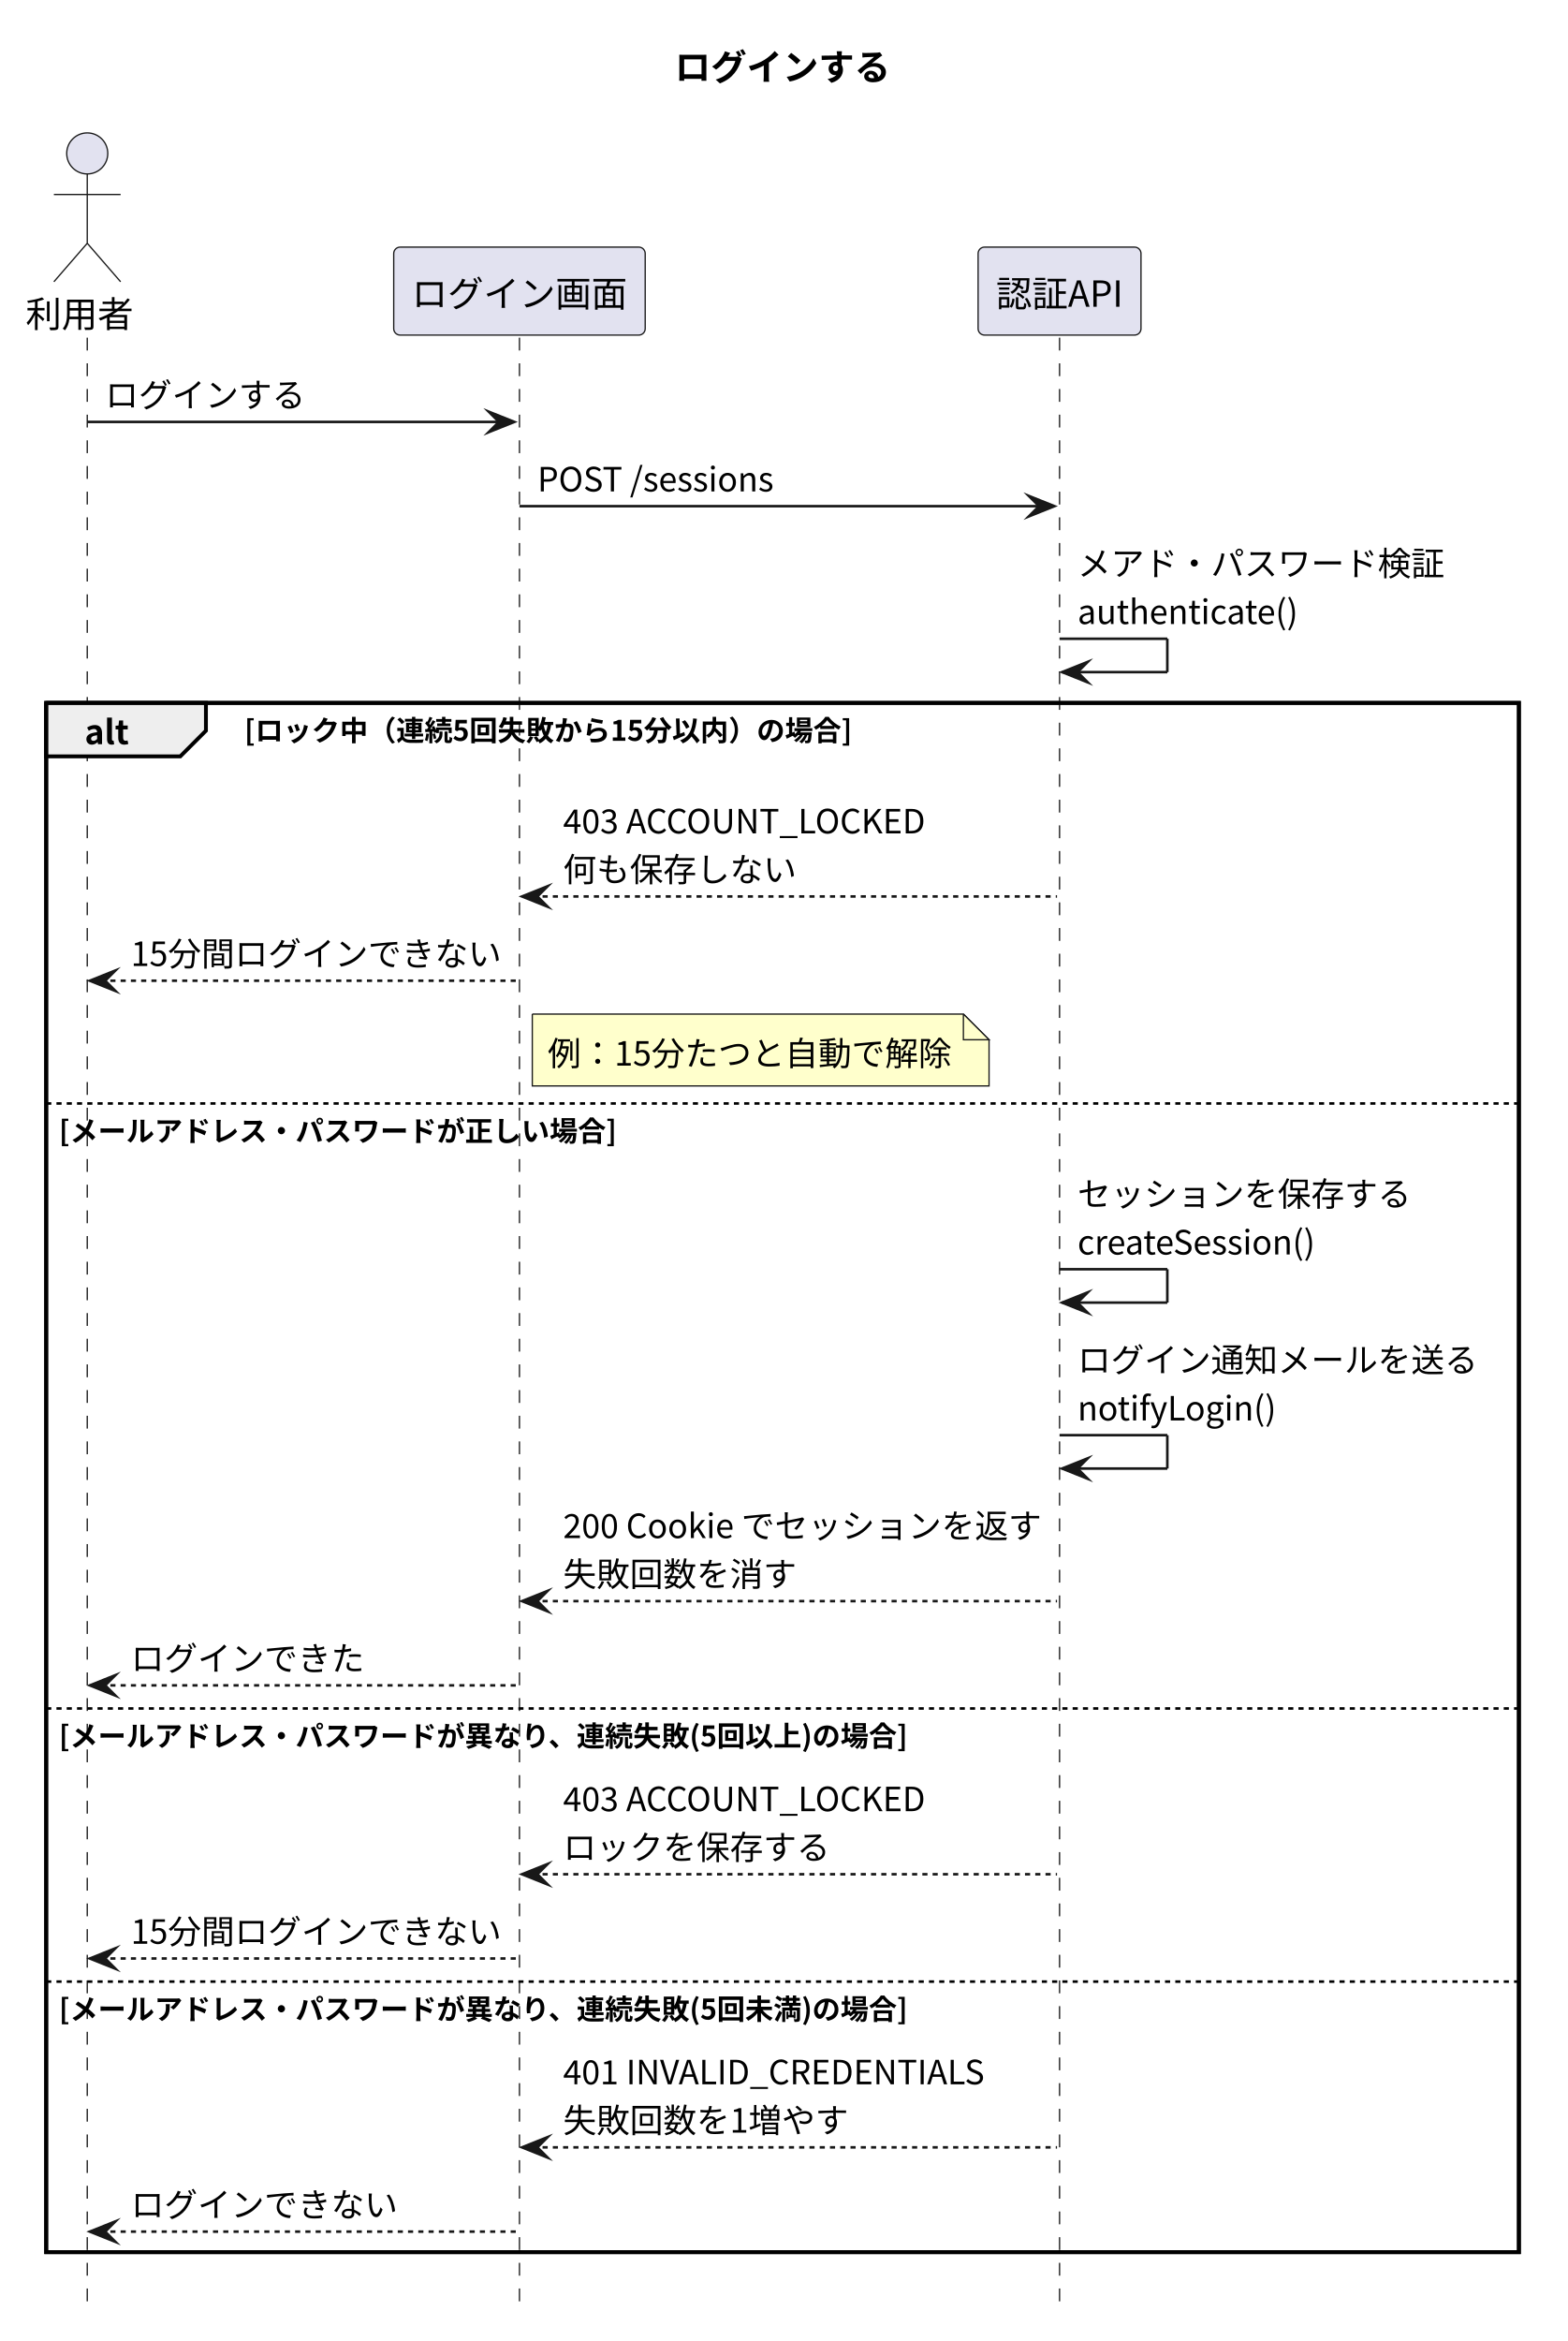
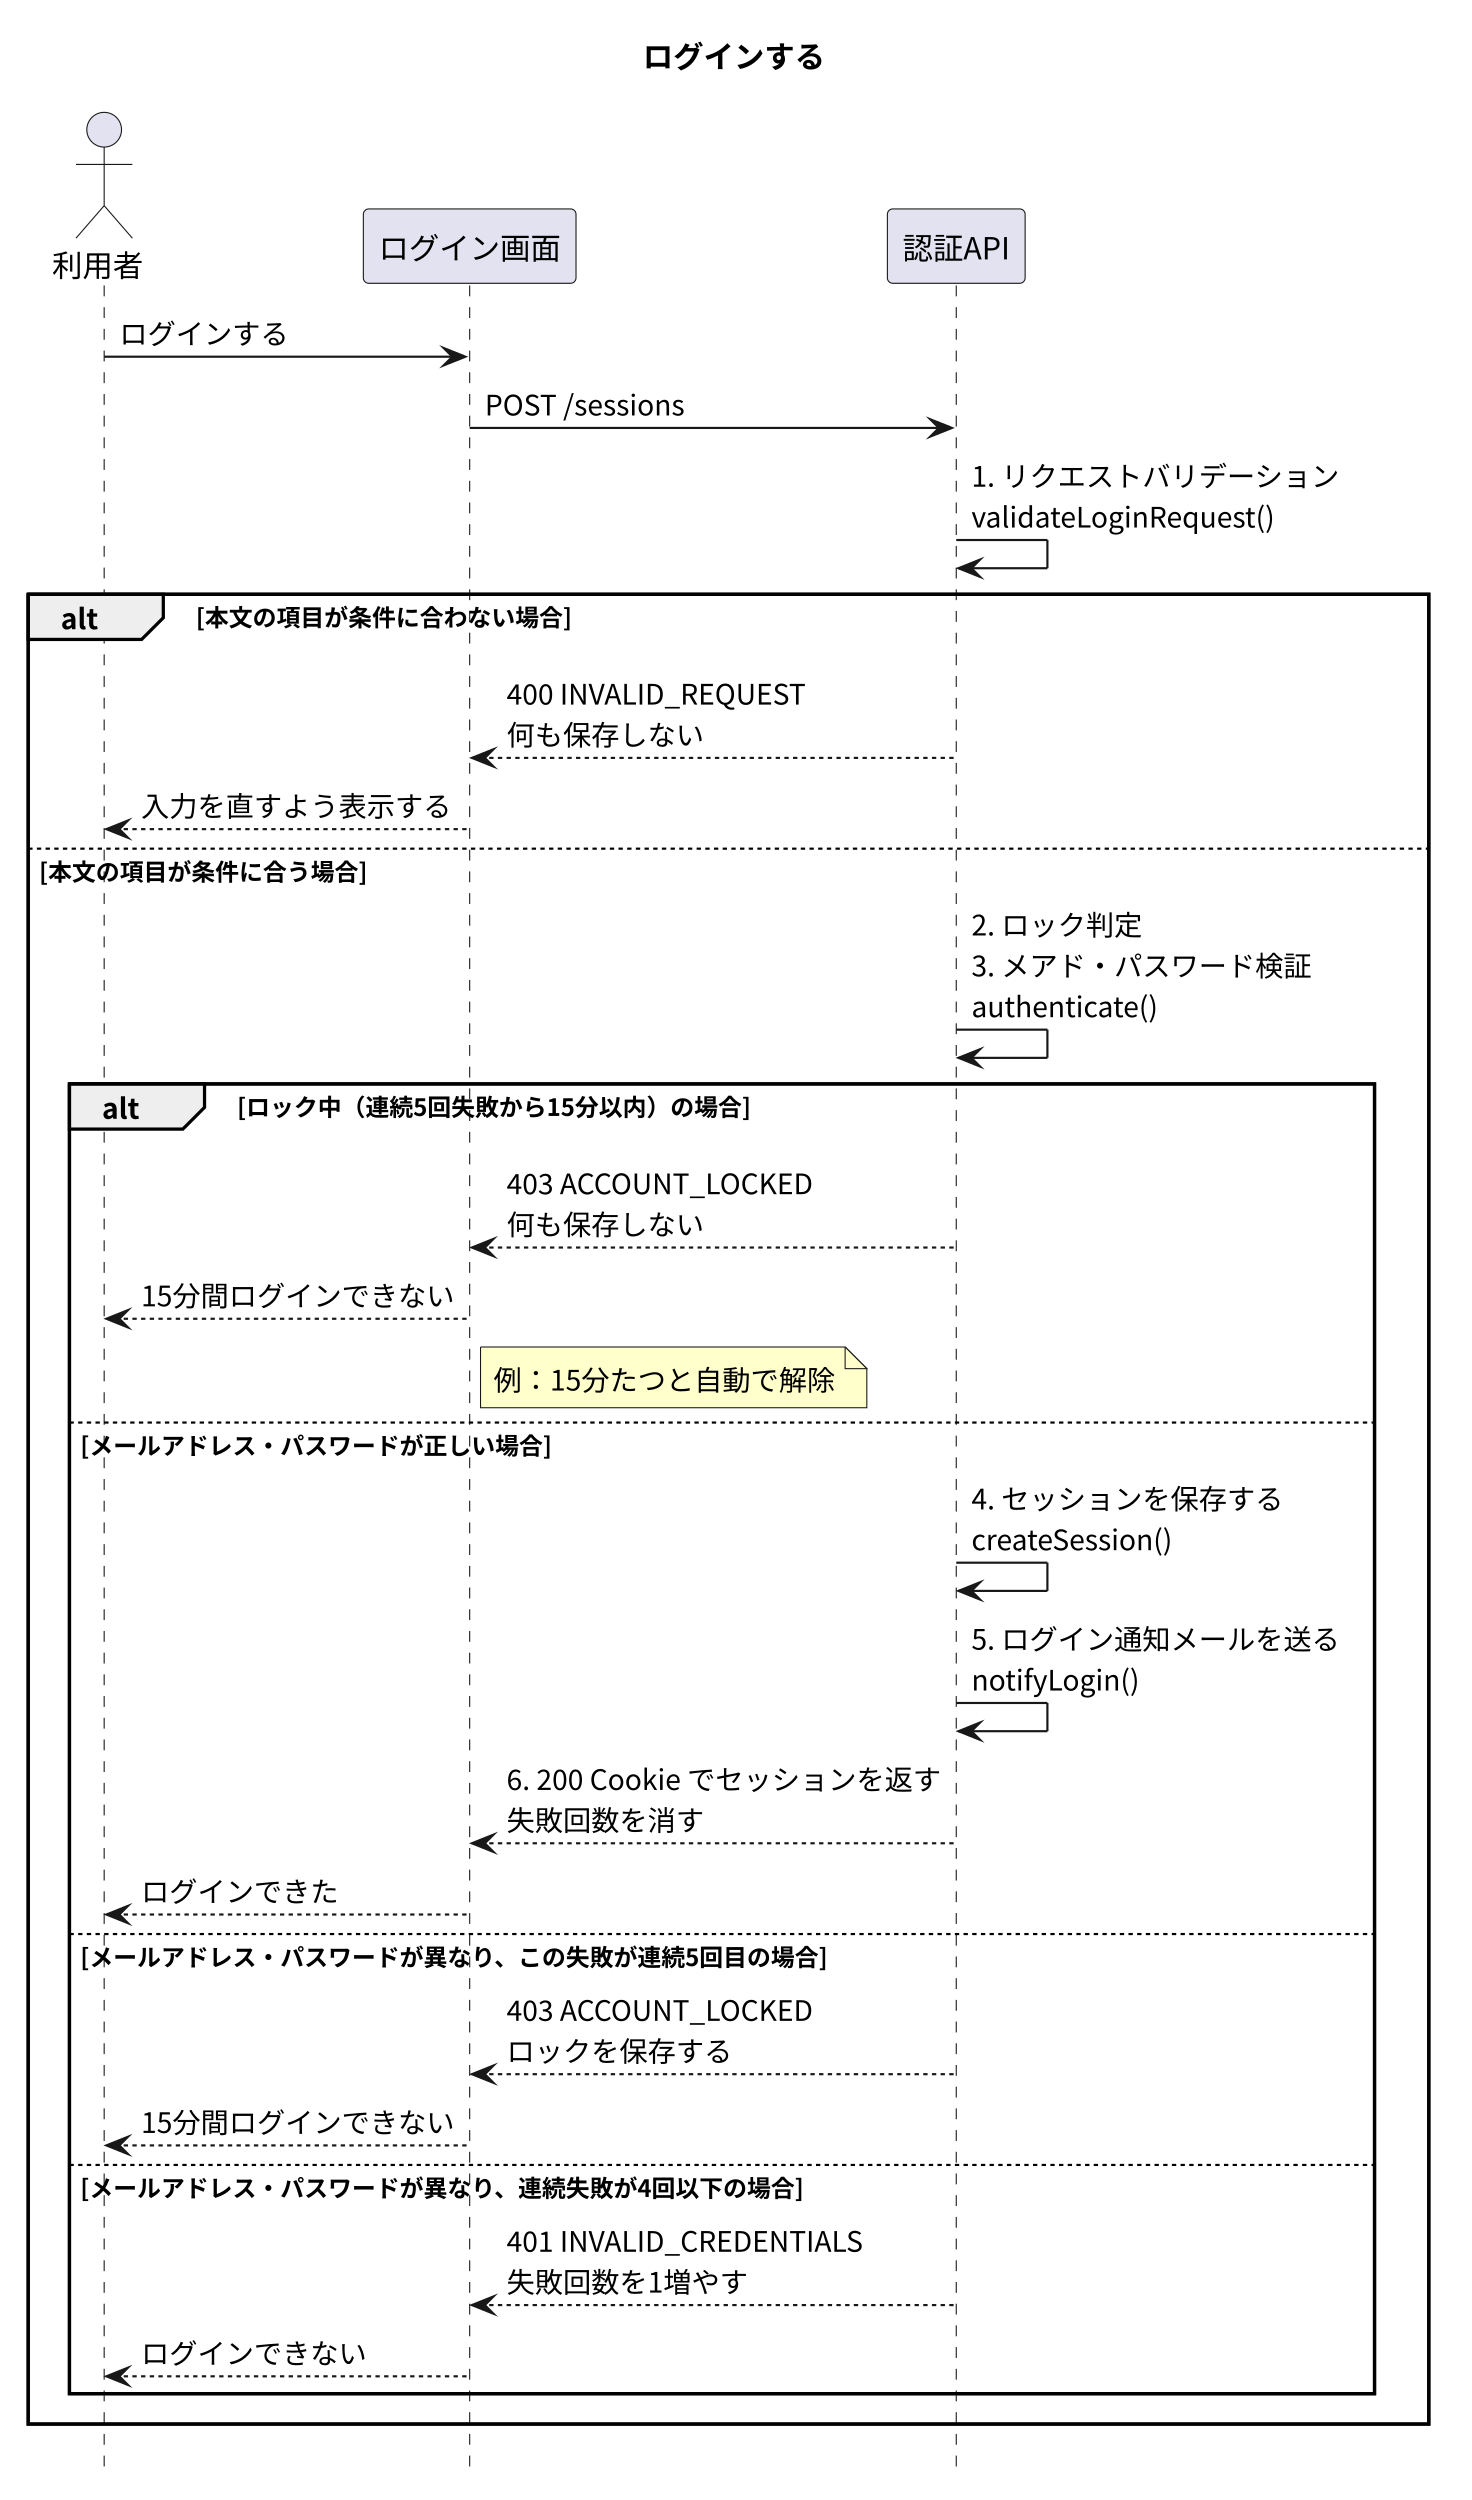
- <svg xmlns="http://www.w3.org/2000/svg" version="1.1" data-diagram-type="SEQUENCE" style="width:611px;height:912px;background:#FFFFFF;" width="611px" height="912px" viewBox="0 0 611 912" zoomAndPan="magnify" preserveAspectRatio="none" contentStyleType="text/css">
+ <svg xmlns="http://www.w3.org/2000/svg" version="1.1" data-diagram-type="SEQUENCE" style="width:678px;height:1152px;background:#FFFFFF;" width="678px" height="1152px" viewBox="0 0 678 1152" zoomAndPan="magnify" preserveAspectRatio="none" contentStyleType="text/css">
  <defs />
  <g font-family="sans-serif" lengthAdjust="spacing">
    <g class="title" data-source-line="7">
-       <text x="262.951" y="31.24" fill="#000" font-size="14" textLength="84" font-weight="700" font-family="'Noto Sans CJK JP'">ログインする</text>
+       <text x="296.192" y="31.24" fill="#000" font-size="14" textLength="84" font-weight="700" font-family="'Noto Sans CJK JP'">ログインする</text>
    </g>
-     <rect x="18" y="273.84" width="573.903" height="603.544" fill="none" style="stroke:#000;stroke-width:1.5;" />
+     <rect x="13" y="273.84" width="645.385" height="843.168" fill="none" style="stroke:#000;stroke-width:1.5;" />
+     <rect x="32" y="499.464" width="601.385" height="603.544" fill="none" style="stroke:#000;stroke-width:1.5;" />
    <g class="participant-lifeline" data-qualified-name="User" data-entity-uid="part1" id="part1-lifeline" data-source-line="9">
      <g>
-         <rect x="30.5" y="131.544" width="8" height="769.84" fill="#000" fill-opacity="0" />
-         <line x1="34" y1="131.544" x2="34" y2="901.384" style="stroke:#181818;stroke-width:0.5;stroke-dasharray:5,5;" />
+         <rect x="44.5" y="131.544" width="8" height="1009.464" fill="#000" fill-opacity="0" />
+         <line x1="48" y1="131.544" x2="48" y2="1141.008" style="stroke:#181818;stroke-width:0.5;stroke-dasharray:5,5;" />
      </g>
    </g>
    <g class="participant-lifeline" data-qualified-name="Screen" data-entity-uid="part2" id="part2-lifeline" data-source-line="10">
      <g>
-         <rect x="198.93" y="131.544" width="8" height="769.84" fill="#000" fill-opacity="0" />
-         <line x1="202.43" y1="131.544" x2="202.43" y2="901.384" style="stroke:#181818;stroke-width:0.5;stroke-dasharray:5,5;" />
+         <rect x="212.93" y="131.544" width="8" height="1009.464" fill="#000" fill-opacity="0" />
+         <line x1="216.43" y1="131.544" x2="216.43" y2="1141.008" style="stroke:#181818;stroke-width:0.5;stroke-dasharray:5,5;" />
      </g>
    </g>
    <g class="participant-lifeline" data-qualified-name="API" data-entity-uid="part3" id="part3-lifeline" data-source-line="11">
      <g>
-         <rect x="409.402" y="131.544" width="8" height="769.84" fill="#000" fill-opacity="0" />
-         <line x1="412.902" y1="131.544" x2="412.902" y2="901.384" style="stroke:#181818;stroke-width:0.5;stroke-dasharray:5,5;" />
+         <rect x="437.143" y="131.544" width="8" height="1009.464" fill="#000" fill-opacity="0" />
+         <line x1="440.643" y1="131.544" x2="440.643" y2="1141.008" style="stroke:#181818;stroke-width:0.5;stroke-dasharray:5,5;" />
      </g>
    </g>
    <g class="participant participant-head" data-qualified-name="User" data-entity-uid="part1" id="part1-head" data-source-line="9">
-       <text x="10" y="127.512" fill="#000" font-size="14" textLength="42" font-family="'Noto Sans CJK JP'">利用者</text>
-       <ellipse cx="34" cy="59.772" rx="8" ry="8" fill="#E2E2F0" style="stroke:#181818;stroke-width:0.5;" />
-       <path d="M34,67.772 L34,94.772 M21,75.772 L47,75.772 M34,94.772 L21,109.772 M34,94.772 L47,109.772" style="stroke:#181818;stroke-width:0.5;" fill="none" />
+       <text x="24" y="127.512" fill="#000" font-size="14" textLength="42" font-family="'Noto Sans CJK JP'">利用者</text>
+       <ellipse cx="48" cy="59.772" rx="8" ry="8" fill="#E2E2F0" style="stroke:#181818;stroke-width:0.5;" />
+       <path d="M48,67.772 L48,94.772 M35,75.772 L61,75.772 M48,94.772 L35,109.772 M48,94.772 L61,109.772" style="stroke:#181818;stroke-width:0.5;" fill="none" />
    </g>
    <g class="participant participant-head" data-qualified-name="Screen" data-entity-uid="part2" id="part2-head" data-source-line="10">
-       <rect x="153.43" y="96.272" width="98" height="34.272" fill="#E2E2F0" style="stroke:#181818;stroke-width:0.5;" rx="2.5" ry="2.5" />
-       <text x="160.43" y="119.512" fill="#000" font-size="14" textLength="84" font-family="'Noto Sans CJK JP'">ログイン画面</text>
+       <rect x="167.43" y="96.272" width="98" height="34.272" fill="#E2E2F0" style="stroke:#181818;stroke-width:0.5;" rx="2.5" ry="2.5" />
+       <text x="174.43" y="119.512" fill="#000" font-size="14" textLength="84" font-family="'Noto Sans CJK JP'">ログイン画面</text>
    </g>
    <g class="participant participant-head" data-qualified-name="API" data-entity-uid="part3" id="part3-head" data-source-line="11">
-       <rect x="381.164" y="96.272" width="63.476" height="34.272" fill="#E2E2F0" style="stroke:#181818;stroke-width:0.5;" rx="2.5" ry="2.5" />
-       <text x="388.164" y="119.512" fill="#000" font-size="14" textLength="49.476" font-family="'Noto Sans CJK JP'">認証API</text>
+       <rect x="408.906" y="96.272" width="63.476" height="34.272" fill="#E2E2F0" style="stroke:#181818;stroke-width:0.5;" rx="2.5" ry="2.5" />
+       <text x="415.906" y="119.512" fill="#000" font-size="14" textLength="49.476" font-family="'Noto Sans CJK JP'">認証API</text>
    </g>
    <g class="message" data-entity-1="part1" data-entity-2="part2" id="msg1" data-source-line="13">
-       <polygon points="190.43,160.368,200.43,164.368,190.43,168.368,194.43,164.368" fill="#181818" style="stroke:#181818;stroke-width:1;stroke-linejoin:miter;stroke-miterlimit:10;" />
-       <line x1="34" y1="164.368" x2="196.43" y2="164.368" style="stroke:#181818;stroke-width:1;" />
-       <text x="41" y="158.624" fill="#000" font-size="13" textLength="78" font-family="'Noto Sans CJK JP'">ログインする</text>
+       <polygon points="204.43,160.368,214.43,164.368,204.43,168.368,208.43,164.368" fill="#181818" style="stroke:#181818;stroke-width:1;stroke-linejoin:miter;stroke-miterlimit:10;" />
+       <line x1="48" y1="164.368" x2="210.43" y2="164.368" style="stroke:#181818;stroke-width:1;" />
+       <text x="55" y="158.624" fill="#000" font-size="13" textLength="78" font-family="'Noto Sans CJK JP'">ログインする</text>
    </g>
    <g class="message" data-entity-1="part2" data-entity-2="part3" id="msg2" data-source-line="14">
-       <polygon points="400.902,193.192,410.902,197.192,400.902,201.192,404.902,197.192" fill="#181818" style="stroke:#181818;stroke-width:1;stroke-linejoin:miter;stroke-miterlimit:10;" />
-       <line x1="202.43" y1="197.192" x2="406.902" y2="197.192" style="stroke:#181818;stroke-width:1;" />
-       <text x="209.43" y="191.448" fill="#000" font-size="13" textLength="92.339" font-family="'Noto Sans CJK JP'">POST /sessions</text>
+       <polygon points="428.643,193.192,438.643,197.192,428.643,201.192,432.643,197.192" fill="#181818" style="stroke:#181818;stroke-width:1;stroke-linejoin:miter;stroke-miterlimit:10;" />
+       <line x1="216.43" y1="197.192" x2="434.643" y2="197.192" style="stroke:#181818;stroke-width:1;" />
+       <text x="223.43" y="191.448" fill="#000" font-size="13" textLength="92.339" font-family="'Noto Sans CJK JP'">POST /sessions</text>
    </g>
    <g class="message" data-entity-1="part3" data-entity-2="part3" id="msg3" data-source-line="15">
-       <line x1="412.902" y1="248.84" x2="454.902" y2="248.84" style="stroke:#181818;stroke-width:1;" />
-       <line x1="454.902" y1="248.84" x2="454.902" y2="261.84" style="stroke:#181818;stroke-width:1;" />
-       <line x1="413.902" y1="261.84" x2="454.902" y2="261.84" style="stroke:#181818;stroke-width:1;" />
-       <polygon points="423.902,257.84,413.902,261.84,423.902,265.84,419.902,261.84" fill="#181818" style="stroke:#181818;stroke-width:1;stroke-linejoin:miter;stroke-miterlimit:10;" />
-       <text x="419.902" y="224.272" fill="#000" font-size="13" textLength="143" font-family="'Noto Sans CJK JP'">メアド・パスワード検証</text>
-       <text x="419.902" y="243.096" fill="#000" font-size="13" textLength="86.45" font-family="'Noto Sans CJK JP'">authenticate()</text>
+       <line x1="440.643" y1="248.84" x2="482.643" y2="248.84" style="stroke:#181818;stroke-width:1;" />
+       <line x1="482.643" y1="248.84" x2="482.643" y2="261.84" style="stroke:#181818;stroke-width:1;" />
+       <line x1="441.643" y1="261.84" x2="482.643" y2="261.84" style="stroke:#181818;stroke-width:1;" />
+       <polygon points="451.643,257.84,441.643,261.84,451.643,265.84,447.643,261.84" fill="#181818" style="stroke:#181818;stroke-width:1;stroke-linejoin:miter;stroke-miterlimit:10;" />
+       <text x="447.643" y="224.272" fill="#000" font-size="13" textLength="169.741" font-family="'Noto Sans CJK JP'">1. リクエストバリデーション</text>
+       <text x="447.643" y="243.096" fill="#000" font-size="13" textLength="140.998" font-family="'Noto Sans CJK JP'">validateLoginRequest()</text>
    </g>
-     <path d="M18,273.84 L80.251,273.84 L80.251,284.664 L70.251,294.664 L18,294.664 L18,273.84" style="stroke:#000;stroke-width:1.5;" fill="#EEE" />
-     <rect x="18" y="273.84" width="573.903" height="603.544" fill="none" style="stroke:#000;stroke-width:1.5;" />
-     <text x="33" y="289.92" fill="#000" font-size="13" textLength="17.251" font-weight="700" font-family="'Noto Sans CJK JP'">alt</text>
-     <text x="95.251" y="288.6" fill="#000" font-size="11" textLength="236.784" font-weight="700" font-family="'Noto Sans CJK JP'">[ロック中（連続5回失敗から15分以内）の場合]</text>
+     <path d="M13,273.84 L75.251,273.84 L75.251,284.664 L65.251,294.664 L13,294.664 L13,273.84" style="stroke:#000;stroke-width:1.5;" fill="#EEE" />
+     <rect x="13" y="273.84" width="645.385" height="843.168" fill="none" style="stroke:#000;stroke-width:1.5;" />
+     <text x="28" y="289.92" fill="#000" font-size="13" textLength="17.251" font-weight="700" font-family="'Noto Sans CJK JP'">alt</text>
+     <text x="90.251" y="288.6" fill="#000" font-size="11" textLength="173.315" font-weight="700" font-family="'Noto Sans CJK JP'">[本文の項目が条件に合わない場合]</text>
    <g class="message" data-entity-1="part3" data-entity-2="part2" id="msg4" data-source-line="17">
-       <polygon points="213.43,345.24,203.43,349.24,213.43,353.24,209.43,349.24" fill="#181818" style="stroke:#181818;stroke-width:1;stroke-linejoin:miter;stroke-miterlimit:10;" />
-       <line x1="207.43" y1="349.24" x2="411.902" y2="349.24" style="stroke:#181818;stroke-width:1;stroke-dasharray:2,2;" />
-       <text x="219.43" y="324.672" fill="#000" font-size="13" textLength="142.519" font-family="'Noto Sans CJK JP'">403 ACCOUNT_LOCKED</text>
-       <text x="219.43" y="343.496" fill="#000" font-size="13" textLength="91" font-family="'Noto Sans CJK JP'">何も保存しない</text>
+       <polygon points="227.43,345.24,217.43,349.24,227.43,353.24,223.43,349.24" fill="#181818" style="stroke:#181818;stroke-width:1;stroke-linejoin:miter;stroke-miterlimit:10;" />
+       <line x1="221.43" y1="349.24" x2="439.643" y2="349.24" style="stroke:#181818;stroke-width:1;stroke-dasharray:2,2;" />
+       <text x="233.43" y="324.672" fill="#000" font-size="13" textLength="138.346" font-family="'Noto Sans CJK JP'">400 INVALID_REQUEST</text>
+       <text x="233.43" y="343.496" fill="#000" font-size="13" textLength="91" font-family="'Noto Sans CJK JP'">何も保存しない</text>
    </g>
    <g class="message" data-entity-1="part2" data-entity-2="part1" id="msg5" data-source-line="18">
-       <polygon points="45,378.064,35,382.064,45,386.064,41,382.064" fill="#181818" style="stroke:#181818;stroke-width:1;stroke-linejoin:miter;stroke-miterlimit:10;" />
-       <line x1="39" y1="382.064" x2="201.43" y2="382.064" style="stroke:#181818;stroke-width:1;stroke-dasharray:2,2;" />
-       <text x="51" y="376.32" fill="#000" font-size="13" textLength="144.43" font-family="'Noto Sans CJK JP'">15分間ログインできない</text>
+       <polygon points="59,378.064,49,382.064,59,386.064,55,382.064" fill="#181818" style="stroke:#181818;stroke-width:1;stroke-linejoin:miter;stroke-miterlimit:10;" />
+       <line x1="53" y1="382.064" x2="215.43" y2="382.064" style="stroke:#181818;stroke-width:1;stroke-dasharray:2,2;" />
+       <text x="65" y="376.32" fill="#000" font-size="13" textLength="143" font-family="'Noto Sans CJK JP'">入力を直すよう表示する</text>
    </g>
-     <path d="M207.43,395.064 L207.43,423.064 L385.43,423.064 L385.43,405.064 L375.43,395.064 L207.43,395.064" style="stroke:#181818;stroke-width:0.5;" fill="#FFC" />
-     <path d="M375.43,395.064 L375.43,405.064 L385.43,405.064 L375.43,395.064" style="stroke:#181818;stroke-width:0.5;" fill="#FFC" />
-     <text x="213.43" y="415.144" fill="#000" font-size="13" textLength="157.43" font-family="'Noto Sans CJK JP'">例：15分たつと自動で解除</text>
-     <line x1="18" y1="429.888" x2="591.902" y2="429.888" style="stroke:#000;stroke-width:1;stroke-dasharray:2,2;" />
-     <text x="23" y="444.648" fill="#000" font-size="11" textLength="217.314" font-weight="700" font-family="'Noto Sans CJK JP'">[メールアドレス・パスワードが正しい場合]</text>
-     <g class="message" data-entity-1="part3" data-entity-2="part3" id="msg6" data-source-line="21">
-       <line x1="412.902" y1="494.464" x2="454.902" y2="494.464" style="stroke:#181818;stroke-width:1;" />
-       <line x1="454.902" y1="494.464" x2="454.902" y2="507.464" style="stroke:#181818;stroke-width:1;" />
-       <line x1="413.902" y1="507.464" x2="454.902" y2="507.464" style="stroke:#181818;stroke-width:1;" />
-       <polygon points="423.902,503.464,413.902,507.464,423.902,511.464,419.902,507.464" fill="#181818" style="stroke:#181818;stroke-width:1;stroke-linejoin:miter;stroke-miterlimit:10;" />
-       <text x="419.902" y="469.896" fill="#000" font-size="13" textLength="130" font-family="'Noto Sans CJK JP'">セッションを保存する</text>
-       <text x="419.902" y="488.72" fill="#000" font-size="13" textLength="93.587" font-family="'Noto Sans CJK JP'">createSession()</text>
+     <line x1="13" y1="391.064" x2="658.385" y2="391.064" style="stroke:#000;stroke-width:1;stroke-dasharray:2,2;" />
+     <text x="18" y="405.824" fill="#000" font-size="11" textLength="151.315" font-weight="700" font-family="'Noto Sans CJK JP'">[本文の項目が条件に合う場合]</text>
+     <g class="message" data-entity-1="part3" data-entity-2="part3" id="msg6" data-source-line="20">
+       <line x1="440.643" y1="474.464" x2="482.643" y2="474.464" style="stroke:#181818;stroke-width:1;" />
+       <line x1="482.643" y1="474.464" x2="482.643" y2="487.464" style="stroke:#181818;stroke-width:1;" />
+       <line x1="441.643" y1="487.464" x2="482.643" y2="487.464" style="stroke:#181818;stroke-width:1;" />
+       <polygon points="451.643,483.464,441.643,487.464,451.643,491.464,447.643,487.464" fill="#181818" style="stroke:#181818;stroke-width:1;stroke-linejoin:miter;stroke-miterlimit:10;" />
+       <text x="447.643" y="431.072" fill="#000" font-size="13" textLength="78.741" font-family="'Noto Sans CJK JP'">2. ロック判定</text>
+       <text x="447.643" y="449.896" fill="#000" font-size="13" textLength="156.741" font-family="'Noto Sans CJK JP'">3. メアド・パスワード検証</text>
+       <text x="447.643" y="468.72" fill="#000" font-size="13" textLength="86.45" font-family="'Noto Sans CJK JP'">authenticate()</text>
    </g>
-     <g class="message" data-entity-1="part3" data-entity-2="part3" id="msg7" data-source-line="22">
-       <line x1="412.902" y1="559.112" x2="454.902" y2="559.112" style="stroke:#181818;stroke-width:1;" />
-       <line x1="454.902" y1="559.112" x2="454.902" y2="572.112" style="stroke:#181818;stroke-width:1;" />
-       <line x1="413.902" y1="572.112" x2="454.902" y2="572.112" style="stroke:#181818;stroke-width:1;" />
-       <polygon points="423.902,568.112,413.902,572.112,423.902,576.112,419.902,572.112" fill="#181818" style="stroke:#181818;stroke-width:1;stroke-linejoin:miter;stroke-miterlimit:10;" />
-       <text x="419.902" y="534.544" fill="#000" font-size="13" textLength="156" font-family="'Noto Sans CJK JP'">ログイン通知メールを送る</text>
-       <text x="419.902" y="553.368" fill="#000" font-size="13" textLength="77.844" font-family="'Noto Sans CJK JP'">notifyLogin()</text>
+     <path d="M32,499.464 L94.251,499.464 L94.251,510.288 L84.251,520.288 L32,520.288 L32,499.464" style="stroke:#000;stroke-width:1.5;" fill="#EEE" />
+     <rect x="32" y="499.464" width="601.385" height="603.544" fill="none" style="stroke:#000;stroke-width:1.5;" />
+     <text x="47" y="515.544" fill="#000" font-size="13" textLength="17.251" font-weight="700" font-family="'Noto Sans CJK JP'">alt</text>
+     <text x="109.251" y="514.224" fill="#000" font-size="11" textLength="236.784" font-weight="700" font-family="'Noto Sans CJK JP'">[ロック中（連続5回失敗から15分以内）の場合]</text>
+     <g class="message" data-entity-1="part3" data-entity-2="part2" id="msg7" data-source-line="22">
+       <polygon points="227.43,570.864,217.43,574.864,227.43,578.864,223.43,574.864" fill="#181818" style="stroke:#181818;stroke-width:1;stroke-linejoin:miter;stroke-miterlimit:10;" />
+       <line x1="221.43" y1="574.864" x2="439.643" y2="574.864" style="stroke:#181818;stroke-width:1;stroke-dasharray:2,2;" />
+       <text x="233.43" y="550.296" fill="#000" font-size="13" textLength="142.519" font-family="'Noto Sans CJK JP'">403 ACCOUNT_LOCKED</text>
+       <text x="233.43" y="569.12" fill="#000" font-size="13" textLength="91" font-family="'Noto Sans CJK JP'">何も保存しない</text>
    </g>
-     <g class="message" data-entity-1="part3" data-entity-2="part2" id="msg8" data-source-line="23">
-       <polygon points="213.43,619.76,203.43,623.76,213.43,627.76,209.43,623.76" fill="#181818" style="stroke:#181818;stroke-width:1;stroke-linejoin:miter;stroke-miterlimit:10;" />
-       <line x1="207.43" y1="623.76" x2="411.902" y2="623.76" style="stroke:#181818;stroke-width:1;stroke-dasharray:2,2;" />
-       <text x="219.43" y="599.192" fill="#000" font-size="13" textLength="186.472" font-family="'Noto Sans CJK JP'">200 Cookie でセッションを返す</text>
-       <text x="219.43" y="618.016" fill="#000" font-size="13" textLength="91" font-family="'Noto Sans CJK JP'">失敗回数を消す</text>
+     <g class="message" data-entity-1="part2" data-entity-2="part1" id="msg8" data-source-line="23">
+       <polygon points="59,603.688,49,607.688,59,611.688,55,607.688" fill="#181818" style="stroke:#181818;stroke-width:1;stroke-linejoin:miter;stroke-miterlimit:10;" />
+       <line x1="53" y1="607.688" x2="215.43" y2="607.688" style="stroke:#181818;stroke-width:1;stroke-dasharray:2,2;" />
+       <text x="65" y="601.944" fill="#000" font-size="13" textLength="144.43" font-family="'Noto Sans CJK JP'">15分間ログインできない</text>
    </g>
-     <g class="message" data-entity-1="part2" data-entity-2="part1" id="msg9" data-source-line="24">
-       <polygon points="45,652.584,35,656.584,45,660.584,41,656.584" fill="#181818" style="stroke:#181818;stroke-width:1;stroke-linejoin:miter;stroke-miterlimit:10;" />
-       <line x1="39" y1="656.584" x2="201.43" y2="656.584" style="stroke:#181818;stroke-width:1;stroke-dasharray:2,2;" />
-       <text x="51" y="650.84" fill="#000" font-size="13" textLength="91" font-family="'Noto Sans CJK JP'">ログインできた</text>
+     <path d="M221.43,620.688 L221.43,648.688 L399.43,648.688 L399.43,630.688 L389.43,620.688 L221.43,620.688" style="stroke:#181818;stroke-width:0.5;" fill="#FFC" />
+     <path d="M389.43,620.688 L389.43,630.688 L399.43,630.688 L389.43,620.688" style="stroke:#181818;stroke-width:0.5;" fill="#FFC" />
+     <text x="227.43" y="640.768" fill="#000" font-size="13" textLength="157.43" font-family="'Noto Sans CJK JP'">例：15分たつと自動で解除</text>
+     <line x1="32" y1="655.512" x2="633.385" y2="655.512" style="stroke:#000;stroke-width:1;stroke-dasharray:2,2;" />
+     <text x="37" y="670.272" fill="#000" font-size="11" textLength="217.314" font-weight="700" font-family="'Noto Sans CJK JP'">[メールアドレス・パスワードが正しい場合]</text>
+     <g class="message" data-entity-1="part3" data-entity-2="part3" id="msg9" data-source-line="26">
+       <line x1="440.643" y1="720.088" x2="482.643" y2="720.088" style="stroke:#181818;stroke-width:1;" />
+       <line x1="482.643" y1="720.088" x2="482.643" y2="733.088" style="stroke:#181818;stroke-width:1;" />
+       <line x1="441.643" y1="733.088" x2="482.643" y2="733.088" style="stroke:#181818;stroke-width:1;" />
+       <polygon points="451.643,729.088,441.643,733.088,451.643,737.088,447.643,733.088" fill="#181818" style="stroke:#181818;stroke-width:1;stroke-linejoin:miter;stroke-miterlimit:10;" />
+       <text x="447.643" y="695.52" fill="#000" font-size="13" textLength="143.741" font-family="'Noto Sans CJK JP'">4. セッションを保存する</text>
+       <text x="447.643" y="714.344" fill="#000" font-size="13" textLength="93.587" font-family="'Noto Sans CJK JP'">createSession()</text>
    </g>
-     <line x1="18" y1="665.584" x2="591.902" y2="665.584" style="stroke:#000;stroke-width:1;stroke-dasharray:2,2;" />
-     <text x="23" y="680.344" fill="#000" font-size="11" textLength="331.12" font-weight="700" font-family="'Noto Sans CJK JP'">[メールアドレス・パスワードが異なり、連続失敗(5回以上)の場合]</text>
-     <g class="message" data-entity-1="part3" data-entity-2="part2" id="msg10" data-source-line="26">
-       <polygon points="213.43,726.16,203.43,730.16,213.43,734.16,209.43,730.16" fill="#181818" style="stroke:#181818;stroke-width:1;stroke-linejoin:miter;stroke-miterlimit:10;" />
-       <line x1="207.43" y1="730.16" x2="411.902" y2="730.16" style="stroke:#181818;stroke-width:1;stroke-dasharray:2,2;" />
-       <text x="219.43" y="705.592" fill="#000" font-size="13" textLength="142.519" font-family="'Noto Sans CJK JP'">403 ACCOUNT_LOCKED</text>
-       <text x="219.43" y="724.416" fill="#000" font-size="13" textLength="104" font-family="'Noto Sans CJK JP'">ロックを保存する</text>
+     <g class="message" data-entity-1="part3" data-entity-2="part3" id="msg10" data-source-line="27">
+       <line x1="440.643" y1="784.736" x2="482.643" y2="784.736" style="stroke:#181818;stroke-width:1;" />
+       <line x1="482.643" y1="784.736" x2="482.643" y2="797.736" style="stroke:#181818;stroke-width:1;" />
+       <line x1="441.643" y1="797.736" x2="482.643" y2="797.736" style="stroke:#181818;stroke-width:1;" />
+       <polygon points="451.643,793.736,441.643,797.736,451.643,801.736,447.643,797.736" fill="#181818" style="stroke:#181818;stroke-width:1;stroke-linejoin:miter;stroke-miterlimit:10;" />
+       <text x="447.643" y="760.168" fill="#000" font-size="13" textLength="169.741" font-family="'Noto Sans CJK JP'">5. ログイン通知メールを送る</text>
+       <text x="447.643" y="778.992" fill="#000" font-size="13" textLength="77.844" font-family="'Noto Sans CJK JP'">notifyLogin()</text>
    </g>
-     <g class="message" data-entity-1="part2" data-entity-2="part1" id="msg11" data-source-line="27">
-       <polygon points="45,758.984,35,762.984,45,766.984,41,762.984" fill="#181818" style="stroke:#181818;stroke-width:1;stroke-linejoin:miter;stroke-miterlimit:10;" />
-       <line x1="39" y1="762.984" x2="201.43" y2="762.984" style="stroke:#181818;stroke-width:1;stroke-dasharray:2,2;" />
-       <text x="51" y="757.24" fill="#000" font-size="13" textLength="144.43" font-family="'Noto Sans CJK JP'">15分間ログインできない</text>
+     <g class="message" data-entity-1="part3" data-entity-2="part2" id="msg11" data-source-line="28">
+       <polygon points="227.43,845.384,217.43,849.384,227.43,853.384,223.43,849.384" fill="#181818" style="stroke:#181818;stroke-width:1;stroke-linejoin:miter;stroke-miterlimit:10;" />
+       <line x1="221.43" y1="849.384" x2="439.643" y2="849.384" style="stroke:#181818;stroke-width:1;stroke-dasharray:2,2;" />
+       <text x="233.43" y="824.816" fill="#000" font-size="13" textLength="200.213" font-family="'Noto Sans CJK JP'">6. 200 Cookie でセッションを返す</text>
+       <text x="233.43" y="843.64" fill="#000" font-size="13" textLength="91" font-family="'Noto Sans CJK JP'">失敗回数を消す</text>
    </g>
-     <line x1="18" y1="771.984" x2="591.902" y2="771.984" style="stroke:#000;stroke-width:1;stroke-dasharray:2,2;" />
-     <text x="23" y="786.744" fill="#000" font-size="11" textLength="331.12" font-weight="700" font-family="'Noto Sans CJK JP'">[メールアドレス・パスワードが異なり、連続失敗(5回未満)の場合]</text>
-     <g class="message" data-entity-1="part3" data-entity-2="part2" id="msg12" data-source-line="29">
-       <polygon points="213.43,832.56,203.43,836.56,213.43,840.56,209.43,836.56" fill="#181818" style="stroke:#181818;stroke-width:1;stroke-linejoin:miter;stroke-miterlimit:10;" />
-       <line x1="207.43" y1="836.56" x2="411.902" y2="836.56" style="stroke:#181818;stroke-width:1;stroke-dasharray:2,2;" />
-       <text x="219.43" y="811.992" fill="#000" font-size="13" textLength="164.736" font-family="'Noto Sans CJK JP'">401 INVALID_CREDENTIALS</text>
-       <text x="219.43" y="830.816" fill="#000" font-size="13" textLength="111.215" font-family="'Noto Sans CJK JP'">失敗回数を1増やす</text>
+     <g class="message" data-entity-1="part2" data-entity-2="part1" id="msg12" data-source-line="29">
+       <polygon points="59,878.208,49,882.208,59,886.208,55,882.208" fill="#181818" style="stroke:#181818;stroke-width:1;stroke-linejoin:miter;stroke-miterlimit:10;" />
+       <line x1="53" y1="882.208" x2="215.43" y2="882.208" style="stroke:#181818;stroke-width:1;stroke-dasharray:2,2;" />
+       <text x="65" y="876.464" fill="#000" font-size="13" textLength="91" font-family="'Noto Sans CJK JP'">ログインできた</text>
    </g>
-     <g class="message" data-entity-1="part2" data-entity-2="part1" id="msg13" data-source-line="30">
-       <polygon points="45,865.384,35,869.384,45,873.384,41,869.384" fill="#181818" style="stroke:#181818;stroke-width:1;stroke-linejoin:miter;stroke-miterlimit:10;" />
-       <line x1="39" y1="869.384" x2="201.43" y2="869.384" style="stroke:#181818;stroke-width:1;stroke-dasharray:2,2;" />
-       <text x="51" y="863.64" fill="#000" font-size="13" textLength="104" font-family="'Noto Sans CJK JP'">ログインできない</text>
+     <line x1="32" y1="891.208" x2="633.385" y2="891.208" style="stroke:#000;stroke-width:1;stroke-dasharray:2,2;" />
+     <text x="37" y="905.968" fill="#000" font-size="11" textLength="344.804" font-weight="700" font-family="'Noto Sans CJK JP'">[メールアドレス・パスワードが異なり、この失敗が連続5回目の場合]</text>
+     <g class="message" data-entity-1="part3" data-entity-2="part2" id="msg13" data-source-line="31">
+       <polygon points="227.43,951.784,217.43,955.784,227.43,959.784,223.43,955.784" fill="#181818" style="stroke:#181818;stroke-width:1;stroke-linejoin:miter;stroke-miterlimit:10;" />
+       <line x1="221.43" y1="955.784" x2="439.643" y2="955.784" style="stroke:#181818;stroke-width:1;stroke-dasharray:2,2;" />
+       <text x="233.43" y="931.216" fill="#000" font-size="13" textLength="142.519" font-family="'Noto Sans CJK JP'">403 ACCOUNT_LOCKED</text>
+       <text x="233.43" y="950.04" fill="#000" font-size="13" textLength="104" font-family="'Noto Sans CJK JP'">ロックを保存する</text>
+     </g>
+     <g class="message" data-entity-1="part2" data-entity-2="part1" id="msg14" data-source-line="32">
+       <polygon points="59,984.608,49,988.608,59,992.608,55,988.608" fill="#181818" style="stroke:#181818;stroke-width:1;stroke-linejoin:miter;stroke-miterlimit:10;" />
+       <line x1="53" y1="988.608" x2="215.43" y2="988.608" style="stroke:#181818;stroke-width:1;stroke-dasharray:2,2;" />
+       <text x="65" y="982.864" fill="#000" font-size="13" textLength="144.43" font-family="'Noto Sans CJK JP'">15分間ログインできない</text>
+     </g>
+     <line x1="32" y1="997.608" x2="633.385" y2="997.608" style="stroke:#000;stroke-width:1;stroke-dasharray:2,2;" />
+     <text x="37" y="1012.368" fill="#000" font-size="11" textLength="333.804" font-weight="700" font-family="'Noto Sans CJK JP'">[メールアドレス・パスワードが異なり、連続失敗が4回以下の場合]</text>
+     <g class="message" data-entity-1="part3" data-entity-2="part2" id="msg15" data-source-line="34">
+       <polygon points="227.43,1058.184,217.43,1062.184,227.43,1066.184,223.43,1062.184" fill="#181818" style="stroke:#181818;stroke-width:1;stroke-linejoin:miter;stroke-miterlimit:10;" />
+       <line x1="221.43" y1="1062.184" x2="439.643" y2="1062.184" style="stroke:#181818;stroke-width:1;stroke-dasharray:2,2;" />
+       <text x="233.43" y="1037.616" fill="#000" font-size="13" textLength="164.736" font-family="'Noto Sans CJK JP'">401 INVALID_CREDENTIALS</text>
+       <text x="233.43" y="1056.44" fill="#000" font-size="13" textLength="111.215" font-family="'Noto Sans CJK JP'">失敗回数を1増やす</text>
+     </g>
+     <g class="message" data-entity-1="part2" data-entity-2="part1" id="msg16" data-source-line="35">
+       <polygon points="59,1091.008,49,1095.008,59,1099.008,55,1095.008" fill="#181818" style="stroke:#181818;stroke-width:1;stroke-linejoin:miter;stroke-miterlimit:10;" />
+       <line x1="53" y1="1095.008" x2="215.43" y2="1095.008" style="stroke:#181818;stroke-width:1;stroke-dasharray:2,2;" />
+       <text x="65" y="1089.264" fill="#000" font-size="13" textLength="104" font-family="'Noto Sans CJK JP'">ログインできない</text>
    </g>
  </g>
</svg>
